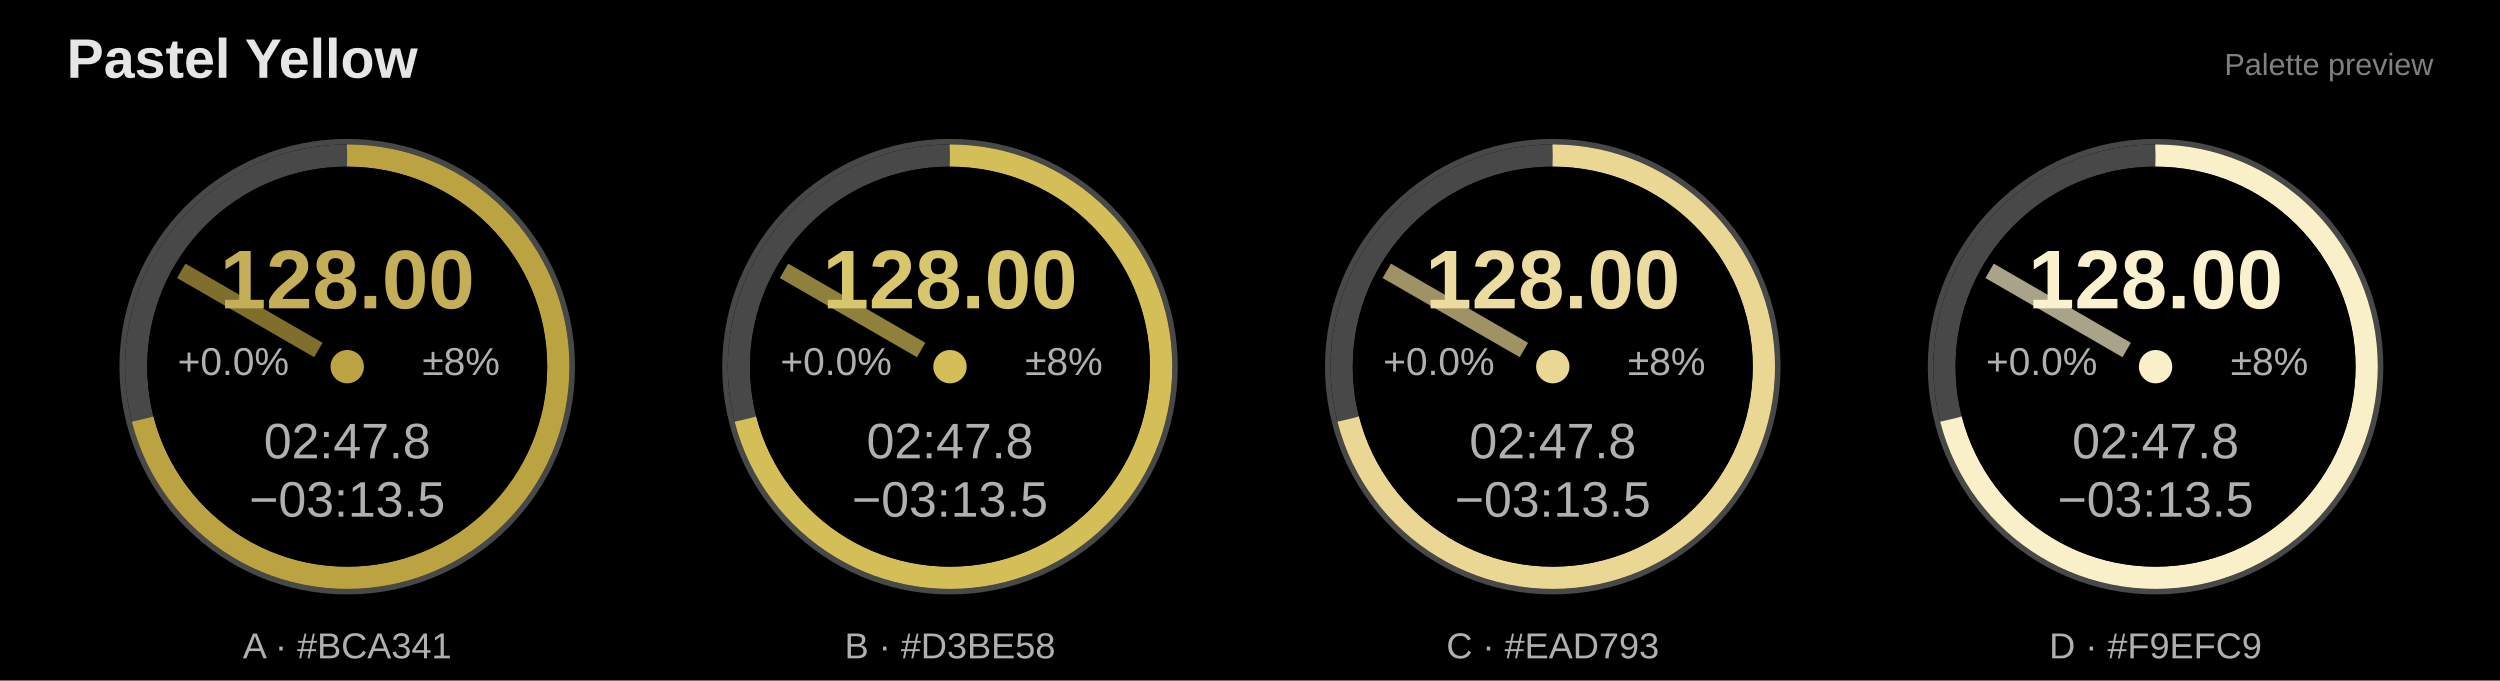
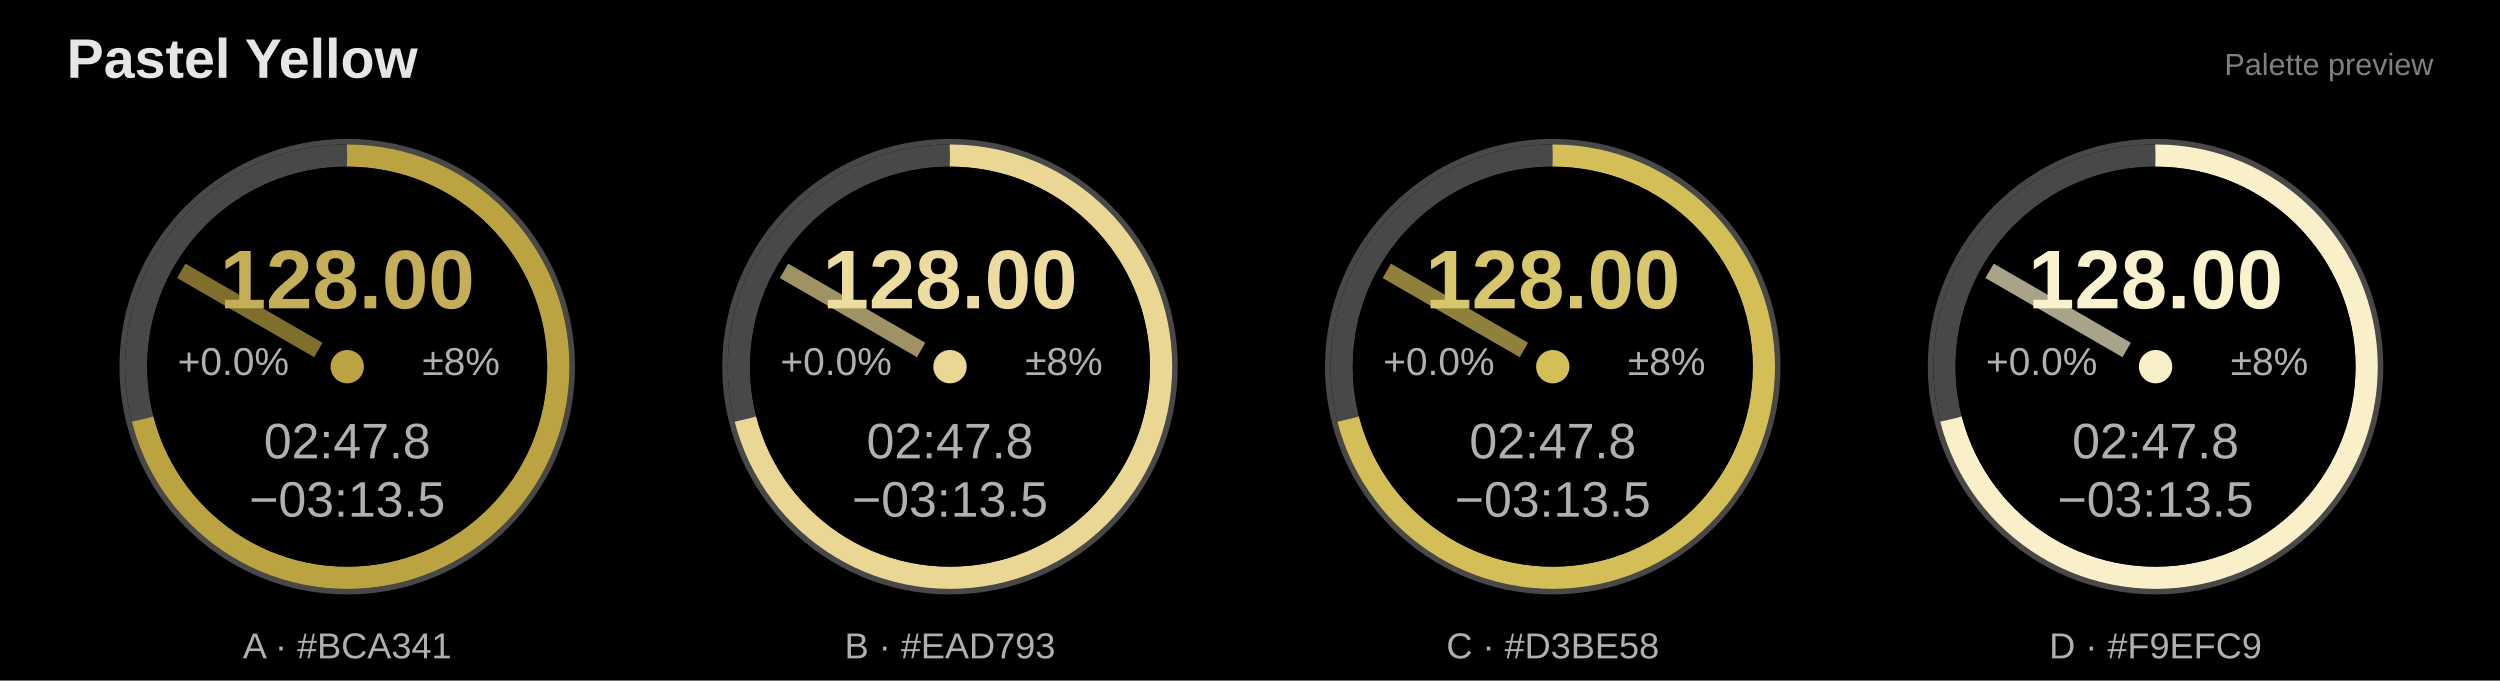
<svg xmlns="http://www.w3.org/2000/svg" width="900" height="245" viewBox="0 0 900 245" role="img" aria-labelledby="title desc">
  <style>text{font-family:Arial,Helvetica,sans-serif;font-variant-numeric:tabular-nums}</style>
  <rect width="900" height="245" fill="#000000" />
  <g transform="translate(0,0)">
    <text x="24" y="28" fill="#E6E6E6" font-size="20" text-anchor="start" font-weight="600">Pastel Yellow</text>
    <text x="876" y="27" fill="#808080" font-size="11" text-anchor="end" font-weight="400">Palette preview</text>
    <g transform="translate(43,50)">
      <circle cx="82" cy="82" r="81" fill="#000000" stroke="#484848" stroke-width="2" />
      <circle cx="82" cy="82" r="76" fill="none" stroke="#484848" stroke-width="8" />
      <circle cx="82" cy="82" r="76" fill="none" stroke="#BCA341" stroke-width="8" stroke-dasharray="339.041 138.481" transform="rotate(-90 82 82)" />
      <circle cx="82" cy="82" r="71.5" fill="#000000" stroke="#000000" />
      <rect x="79" y="13" width="6" height="57" fill="#806F2C" transform="rotate(-60 82 82)" />
      <circle cx="82" cy="82" r="6" fill="#BCA341" />
      <text x="82" y="61" fill="#C4AE58" font-size="30" text-anchor="middle" font-weight="700">128.00</text>
      <text x="41" y="85" fill="#B0B0B0" font-size="14" text-anchor="middle" font-weight="400">+0.0%</text>
      <text x="123" y="85" fill="#B0B0B0" font-size="14" text-anchor="middle" font-weight="400">±8%</text>
      <text x="82" y="115" fill="#B0B0B0" font-size="18" text-anchor="middle" font-weight="400">02:47.8</text>
      <text x="82" y="136" fill="#B0B0B0" font-size="18" text-anchor="middle" font-weight="400">−03:13.5</text>
      <text x="82" y="187" fill="#B0B0B0" font-size="13" text-anchor="middle" font-weight="400">A  ·  #BCA341</text>
    </g>
    <g transform="translate(260,50)">
      <circle cx="82" cy="82" r="81" fill="#000000" stroke="#484848" stroke-width="2" />
      <circle cx="82" cy="82" r="76" fill="none" stroke="#484848" stroke-width="8" />
+       <circle cx="82" cy="82" r="76" fill="none" stroke="#EAD793" stroke-width="8" stroke-dasharray="339.041 138.481" transform="rotate(-90 82 82)" />
+       <circle cx="82" cy="82" r="71.5" fill="#000000" stroke="#000000" />
+       <rect x="79" y="13" width="6" height="57" fill="#9F9264" transform="rotate(-60 82 82)" />
+       <circle cx="82" cy="82" r="6" fill="#EAD793" />
+       <text x="82" y="61" fill="#EDDCA0" font-size="30" text-anchor="middle" font-weight="700">128.00</text>
+       <text x="41" y="85" fill="#B0B0B0" font-size="14" text-anchor="middle" font-weight="400">+0.0%</text>
+       <text x="123" y="85" fill="#B0B0B0" font-size="14" text-anchor="middle" font-weight="400">±8%</text>
+       <text x="82" y="115" fill="#B0B0B0" font-size="18" text-anchor="middle" font-weight="400">02:47.8</text>
+       <text x="82" y="136" fill="#B0B0B0" font-size="18" text-anchor="middle" font-weight="400">−03:13.5</text>
+       <text x="82" y="187" fill="#B0B0B0" font-size="13" text-anchor="middle" font-weight="400">B  ·  #EAD793</text>
+     </g>
+     <g transform="translate(477,50)">
+       <circle cx="82" cy="82" r="81" fill="#000000" stroke="#484848" stroke-width="2" />
+       <circle cx="82" cy="82" r="76" fill="none" stroke="#484848" stroke-width="8" />
      <circle cx="82" cy="82" r="76" fill="none" stroke="#D3BE58" stroke-width="8" stroke-dasharray="339.041 138.481" transform="rotate(-90 82 82)" />
      <circle cx="82" cy="82" r="71.5" fill="#000000" stroke="#000000" />
      <rect x="79" y="13" width="6" height="57" fill="#8F813C" transform="rotate(-60 82 82)" />
      <circle cx="82" cy="82" r="6" fill="#D3BE58" />
      <text x="82" y="61" fill="#D8C66C" font-size="30" text-anchor="middle" font-weight="700">128.00</text>
      <text x="41" y="85" fill="#B0B0B0" font-size="14" text-anchor="middle" font-weight="400">+0.0%</text>
      <text x="123" y="85" fill="#B0B0B0" font-size="14" text-anchor="middle" font-weight="400">±8%</text>
      <text x="82" y="115" fill="#B0B0B0" font-size="18" text-anchor="middle" font-weight="400">02:47.8</text>
      <text x="82" y="136" fill="#B0B0B0" font-size="18" text-anchor="middle" font-weight="400">−03:13.5</text>
-       <text x="82" y="187" fill="#B0B0B0" font-size="13" text-anchor="middle" font-weight="400">B  ·  #D3BE58</text>
-     </g>
-     <g transform="translate(477,50)">
-       <circle cx="82" cy="82" r="81" fill="#000000" stroke="#484848" stroke-width="2" />
-       <circle cx="82" cy="82" r="76" fill="none" stroke="#484848" stroke-width="8" />
-       <circle cx="82" cy="82" r="76" fill="none" stroke="#EAD793" stroke-width="8" stroke-dasharray="339.041 138.481" transform="rotate(-90 82 82)" />
-       <circle cx="82" cy="82" r="71.5" fill="#000000" stroke="#000000" />
-       <rect x="79" y="13" width="6" height="57" fill="#9F9264" transform="rotate(-60 82 82)" />
-       <circle cx="82" cy="82" r="6" fill="#EAD793" />
-       <text x="82" y="61" fill="#EDDCA0" font-size="30" text-anchor="middle" font-weight="700">128.00</text>
-       <text x="41" y="85" fill="#B0B0B0" font-size="14" text-anchor="middle" font-weight="400">+0.0%</text>
-       <text x="123" y="85" fill="#B0B0B0" font-size="14" text-anchor="middle" font-weight="400">±8%</text>
-       <text x="82" y="115" fill="#B0B0B0" font-size="18" text-anchor="middle" font-weight="400">02:47.8</text>
-       <text x="82" y="136" fill="#B0B0B0" font-size="18" text-anchor="middle" font-weight="400">−03:13.5</text>
-       <text x="82" y="187" fill="#B0B0B0" font-size="13" text-anchor="middle" font-weight="400">C  ·  #EAD793</text>
+       <text x="82" y="187" fill="#B0B0B0" font-size="13" text-anchor="middle" font-weight="400">C  ·  #D3BE58</text>
    </g>
    <g transform="translate(694,50)">
      <circle cx="82" cy="82" r="81" fill="#000000" stroke="#484848" stroke-width="2" />
      <circle cx="82" cy="82" r="76" fill="none" stroke="#484848" stroke-width="8" />
      <circle cx="82" cy="82" r="76" fill="none" stroke="#F9EFC9" stroke-width="8" stroke-dasharray="339.041 138.481" transform="rotate(-90 82 82)" />
      <circle cx="82" cy="82" r="71.5" fill="#000000" stroke="#000000" />
      <rect x="79" y="13" width="6" height="57" fill="#A9A389" transform="rotate(-60 82 82)" />
      <circle cx="82" cy="82" r="6" fill="#F9EFC9" />
      <text x="82" y="61" fill="#FAF1CF" font-size="30" text-anchor="middle" font-weight="700">128.00</text>
      <text x="41" y="85" fill="#B0B0B0" font-size="14" text-anchor="middle" font-weight="400">+0.0%</text>
      <text x="123" y="85" fill="#B0B0B0" font-size="14" text-anchor="middle" font-weight="400">±8%</text>
      <text x="82" y="115" fill="#B0B0B0" font-size="18" text-anchor="middle" font-weight="400">02:47.8</text>
      <text x="82" y="136" fill="#B0B0B0" font-size="18" text-anchor="middle" font-weight="400">−03:13.5</text>
      <text x="82" y="187" fill="#B0B0B0" font-size="13" text-anchor="middle" font-weight="400">D  ·  #F9EFC9</text>
    </g>
  </g>
</svg>
